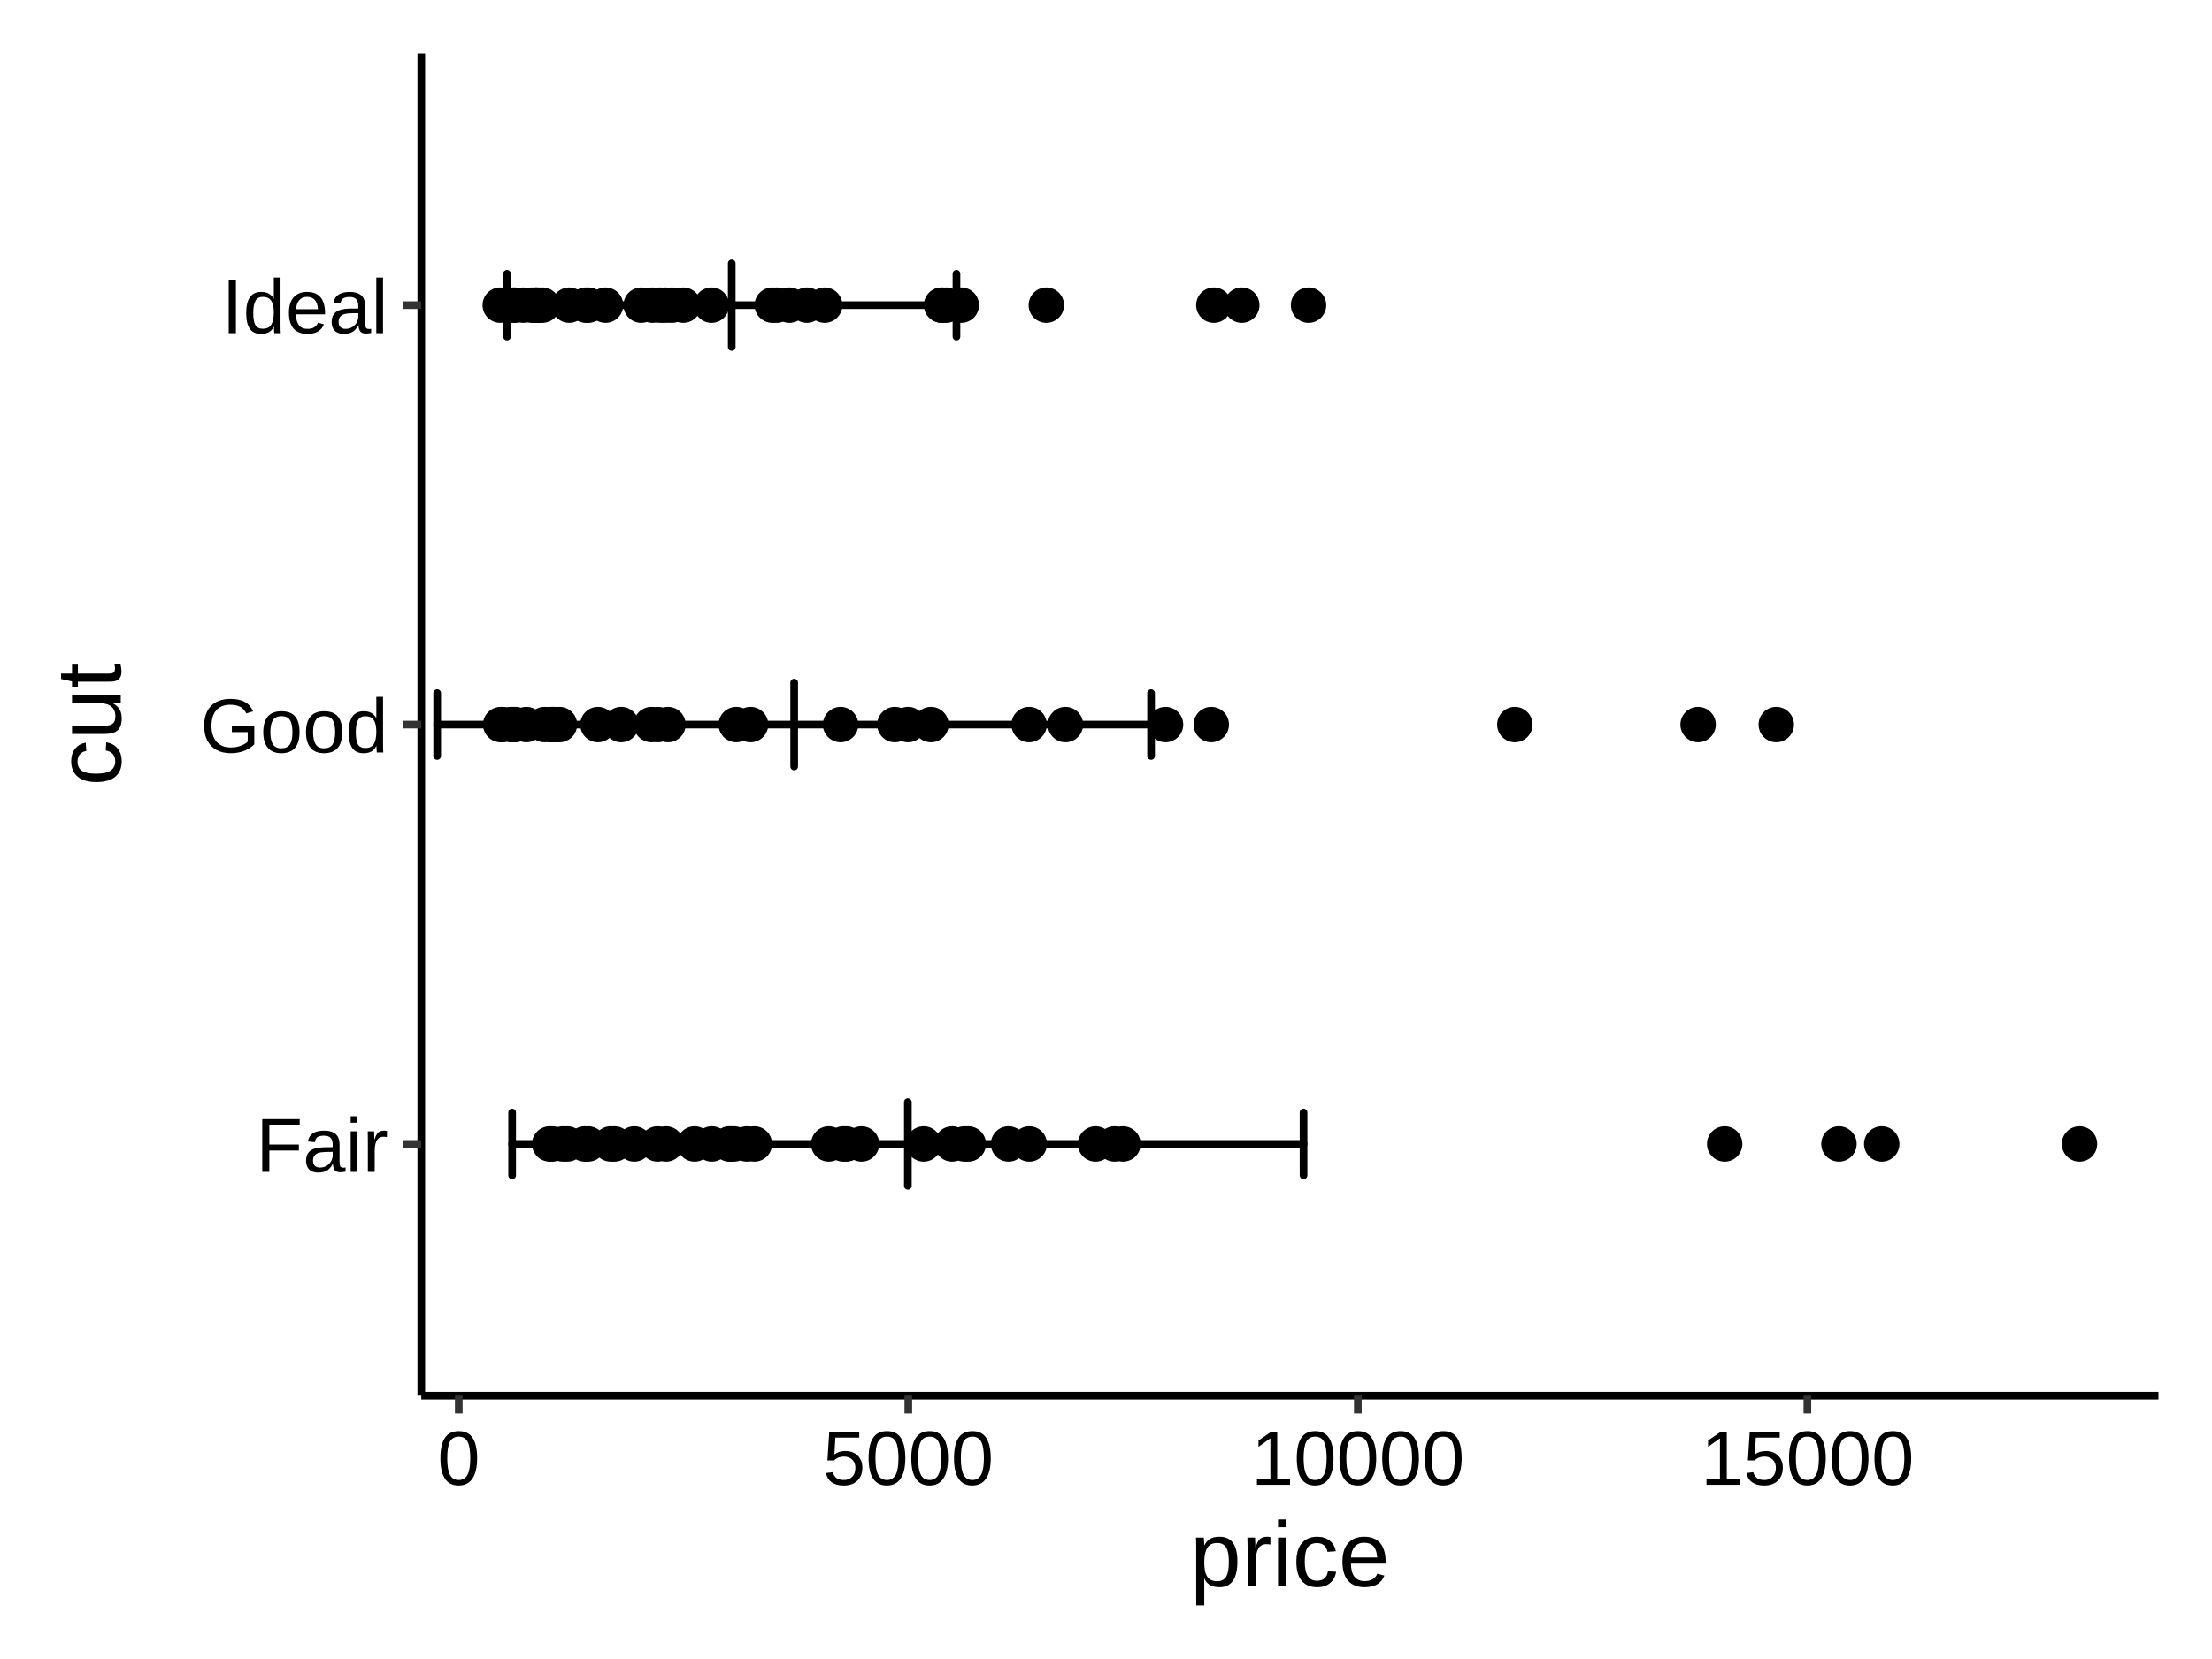
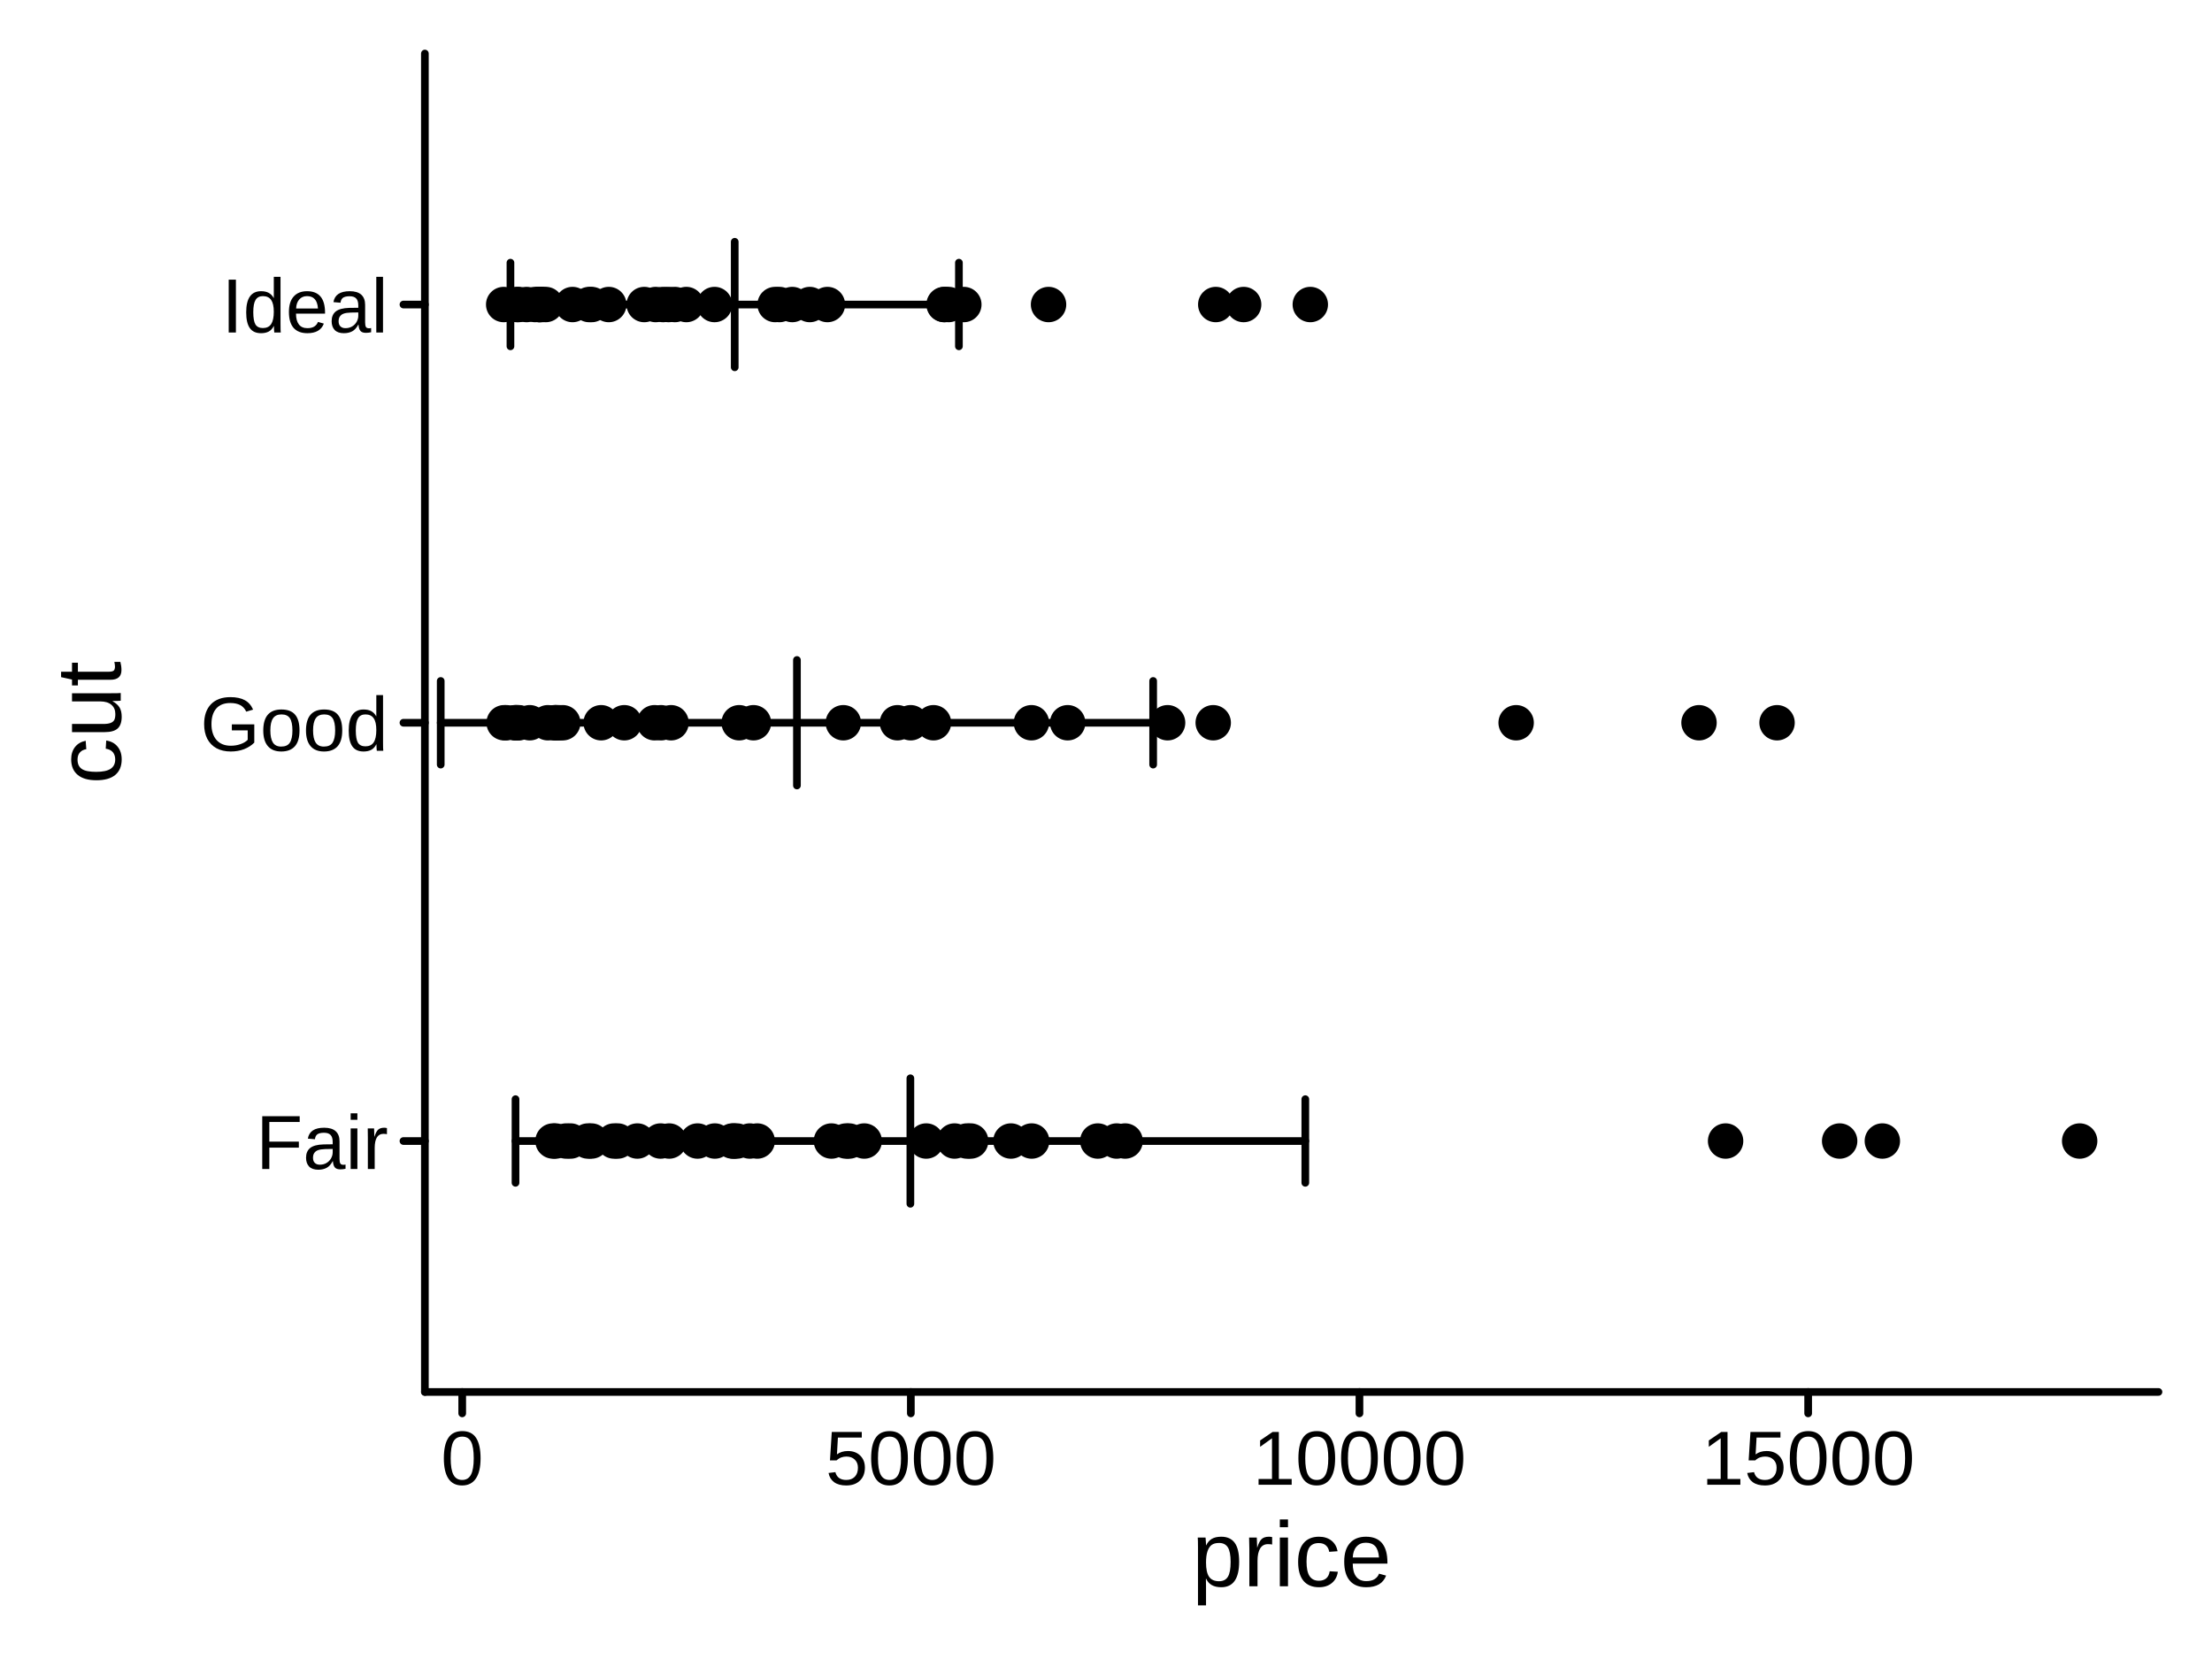
<svg xmlns="http://www.w3.org/2000/svg" class="svglite" width="288.00pt" height="216.00pt" viewBox="0 0 288.00 216.00">
  <defs>
    <style type="text/css">
    .svglite line, .svglite polyline, .svglite polygon, .svglite path, .svglite rect, .svglite circle {
      fill: none;
      stroke: #000000;
      stroke-linecap: round;
      stroke-linejoin: round;
      stroke-miterlimit: 10.00;
    }
    .svglite text {
      white-space: pre;
    }
  </style>
  </defs>
  <rect width="100%" height="100%" style="stroke: none; fill: none;" />
  <defs>
    <clipPath id="cpMC4wMHwyODguMDB8MC4wMHwyMTYuMDA=">
      <rect x="0.00" y="0.00" width="288.00" height="216.00" />
    </clipPath>
  </defs>
  <g clip-path="url(#cpMC4wMHwyODguMDB8MC4wMHwyMTYuMDA=)">
</g>
  <defs>
-     <clipPath id="cpNTQuODV8MjgxLjAzfDYuOTd8MTgxLjcw">
-       <rect x="54.85" y="6.97" width="226.17" height="174.72" />
+     <clipPath id="cpNTUuMzJ8MjgxLjAzfDYuOTd8MTgxLjIz">
+       <rect x="55.32" y="6.97" width="225.71" height="174.26" />
    </clipPath>
  </defs>
-   <g clip-path="url(#cpNTQuODV8MjgxLjAzfDYuOTd8MTgxLjcw)">
-     <circle cx="95.16" cy="148.94" r="1.95" style="stroke-width: 0.71; fill: #000000;" />
-     <circle cx="197.23" cy="94.34" r="1.95" style="stroke-width: 0.71; fill: #000000;" />
-     <circle cx="83.48" cy="39.73" r="1.95" style="stroke-width: 0.71; fill: #000000;" />
-     <circle cx="170.37" cy="39.73" r="1.95" style="stroke-width: 0.71; fill: #000000;" />
-     <circle cx="88.97" cy="39.73" r="1.95" style="stroke-width: 0.71; fill: #000000;" />
-     <circle cx="224.55" cy="148.94" r="1.95" style="stroke-width: 0.71; fill: #000000;" />
-     <circle cx="68.53" cy="94.34" r="1.95" style="stroke-width: 0.71; fill: #000000;" />
-     <circle cx="71.77" cy="94.34" r="1.95" style="stroke-width: 0.71; fill: #000000;" />
-     <circle cx="125.16" cy="39.73" r="1.95" style="stroke-width: 0.71; fill: #000000;" />
-     <circle cx="79.52" cy="148.94" r="1.95" style="stroke-width: 0.71; fill: #000000;" />
-     <circle cx="151.75" cy="94.34" r="1.95" style="stroke-width: 0.71; fill: #000000;" />
-     <circle cx="97.24" cy="148.94" r="1.95" style="stroke-width: 0.71; fill: #000000;" />
-     <circle cx="78.84" cy="39.73" r="1.95" style="stroke-width: 0.71; fill: #000000;" />
-     <circle cx="69.23" cy="39.73" r="1.95" style="stroke-width: 0.71; fill: #000000;" />
-     <circle cx="66.89" cy="94.34" r="1.95" style="stroke-width: 0.71; fill: #000000;" />
-     <circle cx="65.19" cy="94.34" r="1.95" style="stroke-width: 0.71; fill: #000000;" />
-     <circle cx="85.94" cy="39.73" r="1.95" style="stroke-width: 0.71; fill: #000000;" />
-     <circle cx="71.57" cy="148.94" r="1.95" style="stroke-width: 0.71; fill: #000000;" />
-     <circle cx="84.95" cy="39.73" r="1.95" style="stroke-width: 0.71; fill: #000000;" />
-     <circle cx="94.97" cy="148.94" r="1.95" style="stroke-width: 0.71; fill: #000000;" />
-     <circle cx="72.37" cy="94.34" r="1.95" style="stroke-width: 0.71; fill: #000000;" />
-     <circle cx="97.72" cy="94.34" r="1.95" style="stroke-width: 0.71; fill: #000000;" />
-     <circle cx="73.28" cy="148.94" r="1.95" style="stroke-width: 0.71; fill: #000000;" />
-     <circle cx="109.44" cy="94.34" r="1.95" style="stroke-width: 0.71; fill: #000000;" />
-     <circle cx="245.00" cy="148.94" r="1.95" style="stroke-width: 0.71; fill: #000000;" />
-     <circle cx="68.12" cy="39.73" r="1.95" style="stroke-width: 0.71; fill: #000000;" />
-     <circle cx="118.23" cy="94.34" r="1.95" style="stroke-width: 0.71; fill: #000000;" />
-     <circle cx="134.01" cy="148.94" r="1.95" style="stroke-width: 0.71; fill: #000000;" />
-     <circle cx="86.65" cy="39.73" r="1.95" style="stroke-width: 0.71; fill: #000000;" />
-     <circle cx="76.13" cy="148.94" r="1.95" style="stroke-width: 0.71; fill: #000000;" />
-     <circle cx="158.04" cy="39.73" r="1.95" style="stroke-width: 0.71; fill: #000000;" />
-     <circle cx="126.07" cy="148.94" r="1.95" style="stroke-width: 0.71; fill: #000000;" />
-     <circle cx="121.21" cy="94.34" r="1.95" style="stroke-width: 0.71; fill: #000000;" />
-     <circle cx="86.97" cy="94.34" r="1.95" style="stroke-width: 0.71; fill: #000000;" />
-     <circle cx="136.23" cy="39.73" r="1.95" style="stroke-width: 0.71; fill: #000000;" />
-     <circle cx="131.31" cy="148.94" r="1.95" style="stroke-width: 0.71; fill: #000000;" />
-     <circle cx="92.64" cy="39.73" r="1.95" style="stroke-width: 0.71; fill: #000000;" />
-     <circle cx="123.19" cy="39.73" r="1.95" style="stroke-width: 0.71; fill: #000000;" />
-     <circle cx="69.83" cy="39.73" r="1.95" style="stroke-width: 0.71; fill: #000000;" />
-     <circle cx="146.21" cy="148.94" r="1.95" style="stroke-width: 0.71; fill: #000000;" />
-     <circle cx="105.06" cy="39.73" r="1.95" style="stroke-width: 0.71; fill: #000000;" />
-     <circle cx="66.62" cy="94.34" r="1.95" style="stroke-width: 0.71; fill: #000000;" />
-     <circle cx="123.96" cy="148.94" r="1.95" style="stroke-width: 0.71; fill: #000000;" />
-     <circle cx="95.86" cy="94.34" r="1.95" style="stroke-width: 0.71; fill: #000000;" />
-     <circle cx="85.61" cy="148.94" r="1.95" style="stroke-width: 0.71; fill: #000000;" />
-     <circle cx="71.90" cy="148.94" r="1.95" style="stroke-width: 0.71; fill: #000000;" />
-     <circle cx="122.59" cy="39.73" r="1.95" style="stroke-width: 0.71; fill: #000000;" />
-     <circle cx="145.11" cy="148.94" r="1.95" style="stroke-width: 0.71; fill: #000000;" />
-     <circle cx="161.68" cy="39.73" r="1.95" style="stroke-width: 0.71; fill: #000000;" />
-     <circle cx="116.51" cy="94.34" r="1.95" style="stroke-width: 0.71; fill: #000000;" />
-     <circle cx="138.72" cy="94.34" r="1.95" style="stroke-width: 0.71; fill: #000000;" />
-     <circle cx="86.72" cy="148.94" r="1.95" style="stroke-width: 0.71; fill: #000000;" />
-     <circle cx="72.04" cy="94.34" r="1.95" style="stroke-width: 0.71; fill: #000000;" />
-     <circle cx="70.62" cy="39.73" r="1.95" style="stroke-width: 0.71; fill: #000000;" />
-     <circle cx="95.57" cy="148.94" r="1.95" style="stroke-width: 0.71; fill: #000000;" />
-     <circle cx="72.84" cy="94.34" r="1.95" style="stroke-width: 0.71; fill: #000000;" />
-     <circle cx="69.83" cy="39.73" r="1.95" style="stroke-width: 0.71; fill: #000000;" />
-     <circle cx="98.22" cy="148.94" r="1.95" style="stroke-width: 0.71; fill: #000000;" />
-     <circle cx="107.90" cy="148.94" r="1.95" style="stroke-width: 0.71; fill: #000000;" />
-     <circle cx="66.83" cy="39.73" r="1.95" style="stroke-width: 0.71; fill: #000000;" />
-     <circle cx="67.11" cy="94.34" r="1.95" style="stroke-width: 0.71; fill: #000000;" />
-     <circle cx="80.87" cy="94.34" r="1.95" style="stroke-width: 0.71; fill: #000000;" />
-     <circle cx="125.57" cy="148.94" r="1.95" style="stroke-width: 0.71; fill: #000000;" />
-     <circle cx="112.17" cy="148.94" r="1.95" style="stroke-width: 0.71; fill: #000000;" />
-     <circle cx="82.58" cy="148.94" r="1.95" style="stroke-width: 0.71; fill: #000000;" />
-     <circle cx="92.68" cy="148.94" r="1.95" style="stroke-width: 0.71; fill: #000000;" />
-     <circle cx="76.61" cy="39.73" r="1.95" style="stroke-width: 0.71; fill: #000000;" />
-     <circle cx="270.75" cy="148.94" r="1.95" style="stroke-width: 0.71; fill: #000000;" />
-     <circle cx="65.47" cy="94.34" r="1.95" style="stroke-width: 0.71; fill: #000000;" />
-     <circle cx="109.79" cy="148.94" r="1.95" style="stroke-width: 0.71; fill: #000000;" />
-     <circle cx="87.47" cy="39.73" r="1.95" style="stroke-width: 0.71; fill: #000000;" />
-     <circle cx="71.92" cy="94.34" r="1.95" style="stroke-width: 0.71; fill: #000000;" />
-     <circle cx="74.11" cy="39.73" r="1.95" style="stroke-width: 0.71; fill: #000000;" />
-     <circle cx="77.85" cy="94.34" r="1.95" style="stroke-width: 0.71; fill: #000000;" />
-     <circle cx="85.66" cy="94.34" r="1.95" style="stroke-width: 0.71; fill: #000000;" />
-     <circle cx="80.01" cy="148.94" r="1.95" style="stroke-width: 0.71; fill: #000000;" />
-     <circle cx="90.43" cy="148.94" r="1.95" style="stroke-width: 0.71; fill: #000000;" />
-     <circle cx="101.11" cy="39.73" r="1.95" style="stroke-width: 0.71; fill: #000000;" />
-     <circle cx="120.26" cy="148.94" r="1.95" style="stroke-width: 0.71; fill: #000000;" />
-     <circle cx="107.37" cy="39.73" r="1.95" style="stroke-width: 0.71; fill: #000000;" />
-     <circle cx="70.89" cy="94.34" r="1.95" style="stroke-width: 0.71; fill: #000000;" />
-     <circle cx="84.81" cy="94.34" r="1.95" style="stroke-width: 0.71; fill: #000000;" />
-     <circle cx="100.55" cy="39.73" r="1.95" style="stroke-width: 0.71; fill: #000000;" />
-     <circle cx="76.29" cy="39.73" r="1.95" style="stroke-width: 0.71; fill: #000000;" />
-     <circle cx="142.64" cy="148.94" r="1.95" style="stroke-width: 0.71; fill: #000000;" />
-     <circle cx="70.16" cy="39.73" r="1.95" style="stroke-width: 0.71; fill: #000000;" />
-     <circle cx="66.70" cy="94.34" r="1.95" style="stroke-width: 0.71; fill: #000000;" />
-     <circle cx="67.08" cy="39.73" r="1.95" style="stroke-width: 0.71; fill: #000000;" />
-     <circle cx="73.87" cy="148.94" r="1.95" style="stroke-width: 0.71; fill: #000000;" />
-     <circle cx="102.78" cy="39.73" r="1.95" style="stroke-width: 0.71; fill: #000000;" />
-     <circle cx="157.71" cy="94.34" r="1.95" style="stroke-width: 0.71; fill: #000000;" />
-     <circle cx="231.27" cy="94.34" r="1.95" style="stroke-width: 0.71; fill: #000000;" />
-     <circle cx="122.66" cy="39.73" r="1.95" style="stroke-width: 0.71; fill: #000000;" />
-     <circle cx="65.13" cy="39.73" r="1.95" style="stroke-width: 0.71; fill: #000000;" />
-     <circle cx="76.58" cy="148.94" r="1.95" style="stroke-width: 0.71; fill: #000000;" />
-     <circle cx="69.72" cy="39.73" r="1.95" style="stroke-width: 0.71; fill: #000000;" />
-     <circle cx="221.09" cy="94.34" r="1.95" style="stroke-width: 0.71; fill: #000000;" />
-     <circle cx="110.20" cy="148.94" r="1.95" style="stroke-width: 0.71; fill: #000000;" />
-     <circle cx="239.43" cy="148.94" r="1.95" style="stroke-width: 0.71; fill: #000000;" />
-     <circle cx="133.99" cy="94.34" r="1.95" style="stroke-width: 0.71; fill: #000000;" />
-     <line x1="118.20" y1="154.40" x2="118.20" y2="143.48" style="stroke-width: 1.00;" />
-     <line x1="118.20" y1="148.94" x2="66.68" y2="148.94" style="stroke-width: 1.00;" />
-     <line x1="118.20" y1="148.94" x2="169.72" y2="148.94" style="stroke-width: 1.00;" />
-     <line x1="66.68" y1="153.03" x2="66.68" y2="144.84" style="stroke-width: 1.00;" />
-     <line x1="169.72" y1="153.03" x2="169.72" y2="144.84" style="stroke-width: 1.00;" />
-     <line x1="103.40" y1="99.80" x2="103.40" y2="88.87" style="stroke-width: 1.00;" />
-     <line x1="103.40" y1="94.34" x2="56.92" y2="94.34" style="stroke-width: 1.00;" />
-     <line x1="103.40" y1="94.34" x2="149.87" y2="94.34" style="stroke-width: 1.00;" />
-     <line x1="56.92" y1="98.43" x2="56.92" y2="90.24" style="stroke-width: 1.00;" />
-     <line x1="149.87" y1="98.43" x2="149.87" y2="90.24" style="stroke-width: 1.00;" />
-     <line x1="95.27" y1="45.19" x2="95.27" y2="34.27" style="stroke-width: 1.00;" />
-     <line x1="95.27" y1="39.73" x2="66.01" y2="39.73" style="stroke-width: 1.00;" />
-     <line x1="95.27" y1="39.73" x2="124.53" y2="39.73" style="stroke-width: 1.00;" />
-     <line x1="66.01" y1="43.83" x2="66.01" y2="35.64" style="stroke-width: 1.00;" />
-     <line x1="124.53" y1="43.83" x2="124.53" y2="35.64" style="stroke-width: 1.00;" />
+   <g clip-path="url(#cpNTUuMzJ8MjgxLjAzfDYuOTd8MTgxLjIz)">
+     <circle cx="95.54" cy="148.56" r="1.95" style="stroke-width: 0.71; fill: #000000;" />
+     <circle cx="197.40" cy="94.10" r="1.95" style="stroke-width: 0.71; fill: #000000;" />
+     <circle cx="83.88" cy="39.65" r="1.95" style="stroke-width: 0.71; fill: #000000;" />
+     <circle cx="170.60" cy="39.65" r="1.95" style="stroke-width: 0.71; fill: #000000;" />
+     <circle cx="89.36" cy="39.65" r="1.95" style="stroke-width: 0.71; fill: #000000;" />
+     <circle cx="224.67" cy="148.56" r="1.95" style="stroke-width: 0.71; fill: #000000;" />
+     <circle cx="68.97" cy="94.10" r="1.95" style="stroke-width: 0.71; fill: #000000;" />
+     <circle cx="72.20" cy="94.10" r="1.95" style="stroke-width: 0.71; fill: #000000;" />
+     <circle cx="125.49" cy="39.65" r="1.95" style="stroke-width: 0.71; fill: #000000;" />
+     <circle cx="79.94" cy="148.56" r="1.95" style="stroke-width: 0.71; fill: #000000;" />
+     <circle cx="152.02" cy="94.10" r="1.95" style="stroke-width: 0.71; fill: #000000;" />
+     <circle cx="97.62" cy="148.56" r="1.95" style="stroke-width: 0.71; fill: #000000;" />
+     <circle cx="79.26" cy="39.65" r="1.95" style="stroke-width: 0.71; fill: #000000;" />
+     <circle cx="69.67" cy="39.65" r="1.95" style="stroke-width: 0.71; fill: #000000;" />
+     <circle cx="67.33" cy="94.10" r="1.95" style="stroke-width: 0.71; fill: #000000;" />
+     <circle cx="65.64" cy="94.10" r="1.95" style="stroke-width: 0.71; fill: #000000;" />
+     <circle cx="86.34" cy="39.65" r="1.95" style="stroke-width: 0.71; fill: #000000;" />
+     <circle cx="72.00" cy="148.56" r="1.95" style="stroke-width: 0.71; fill: #000000;" />
+     <circle cx="85.36" cy="39.65" r="1.95" style="stroke-width: 0.71; fill: #000000;" />
+     <circle cx="95.36" cy="148.56" r="1.95" style="stroke-width: 0.71; fill: #000000;" />
+     <circle cx="72.80" cy="94.10" r="1.95" style="stroke-width: 0.71; fill: #000000;" />
+     <circle cx="98.10" cy="94.10" r="1.95" style="stroke-width: 0.71; fill: #000000;" />
+     <circle cx="73.71" cy="148.56" r="1.95" style="stroke-width: 0.71; fill: #000000;" />
+     <circle cx="109.80" cy="94.10" r="1.95" style="stroke-width: 0.71; fill: #000000;" />
+     <circle cx="245.08" cy="148.56" r="1.95" style="stroke-width: 0.71; fill: #000000;" />
+     <circle cx="68.56" cy="39.65" r="1.95" style="stroke-width: 0.71; fill: #000000;" />
+     <circle cx="118.57" cy="94.10" r="1.95" style="stroke-width: 0.71; fill: #000000;" />
+     <circle cx="134.32" cy="148.56" r="1.95" style="stroke-width: 0.71; fill: #000000;" />
+     <circle cx="87.05" cy="39.65" r="1.95" style="stroke-width: 0.71; fill: #000000;" />
+     <circle cx="76.55" cy="148.56" r="1.95" style="stroke-width: 0.71; fill: #000000;" />
+     <circle cx="158.29" cy="39.65" r="1.95" style="stroke-width: 0.71; fill: #000000;" />
+     <circle cx="126.38" cy="148.56" r="1.95" style="stroke-width: 0.71; fill: #000000;" />
+     <circle cx="121.54" cy="94.10" r="1.95" style="stroke-width: 0.71; fill: #000000;" />
+     <circle cx="87.37" cy="94.10" r="1.95" style="stroke-width: 0.71; fill: #000000;" />
+     <circle cx="136.52" cy="39.65" r="1.95" style="stroke-width: 0.71; fill: #000000;" />
+     <circle cx="131.62" cy="148.56" r="1.95" style="stroke-width: 0.71; fill: #000000;" />
+     <circle cx="93.03" cy="39.65" r="1.95" style="stroke-width: 0.71; fill: #000000;" />
+     <circle cx="123.51" cy="39.65" r="1.95" style="stroke-width: 0.71; fill: #000000;" />
+     <circle cx="70.26" cy="39.65" r="1.95" style="stroke-width: 0.71; fill: #000000;" />
+     <circle cx="146.49" cy="148.56" r="1.95" style="stroke-width: 0.71; fill: #000000;" />
+     <circle cx="105.43" cy="39.65" r="1.95" style="stroke-width: 0.71; fill: #000000;" />
+     <circle cx="67.06" cy="94.10" r="1.95" style="stroke-width: 0.71; fill: #000000;" />
+     <circle cx="124.28" cy="148.56" r="1.95" style="stroke-width: 0.71; fill: #000000;" />
+     <circle cx="96.24" cy="94.10" r="1.95" style="stroke-width: 0.71; fill: #000000;" />
+     <circle cx="86.01" cy="148.56" r="1.95" style="stroke-width: 0.71; fill: #000000;" />
+     <circle cx="72.33" cy="148.56" r="1.95" style="stroke-width: 0.71; fill: #000000;" />
+     <circle cx="122.92" cy="39.65" r="1.95" style="stroke-width: 0.71; fill: #000000;" />
+     <circle cx="145.39" cy="148.56" r="1.95" style="stroke-width: 0.71; fill: #000000;" />
+     <circle cx="161.92" cy="39.65" r="1.95" style="stroke-width: 0.71; fill: #000000;" />
+     <circle cx="116.85" cy="94.10" r="1.95" style="stroke-width: 0.71; fill: #000000;" />
+     <circle cx="139.01" cy="94.10" r="1.95" style="stroke-width: 0.71; fill: #000000;" />
+     <circle cx="87.12" cy="148.56" r="1.95" style="stroke-width: 0.71; fill: #000000;" />
+     <circle cx="72.47" cy="94.10" r="1.95" style="stroke-width: 0.71; fill: #000000;" />
+     <circle cx="71.06" cy="39.65" r="1.95" style="stroke-width: 0.71; fill: #000000;" />
+     <circle cx="95.95" cy="148.56" r="1.95" style="stroke-width: 0.71; fill: #000000;" />
+     <circle cx="73.27" cy="94.10" r="1.95" style="stroke-width: 0.71; fill: #000000;" />
+     <circle cx="70.26" cy="39.65" r="1.95" style="stroke-width: 0.71; fill: #000000;" />
+     <circle cx="98.59" cy="148.56" r="1.95" style="stroke-width: 0.71; fill: #000000;" />
+     <circle cx="108.25" cy="148.56" r="1.95" style="stroke-width: 0.71; fill: #000000;" />
+     <circle cx="67.27" cy="39.65" r="1.95" style="stroke-width: 0.71; fill: #000000;" />
+     <circle cx="67.55" cy="94.10" r="1.95" style="stroke-width: 0.71; fill: #000000;" />
+     <circle cx="81.28" cy="94.10" r="1.95" style="stroke-width: 0.71; fill: #000000;" />
+     <circle cx="125.89" cy="148.56" r="1.95" style="stroke-width: 0.71; fill: #000000;" />
+     <circle cx="112.52" cy="148.56" r="1.95" style="stroke-width: 0.71; fill: #000000;" />
+     <circle cx="82.98" cy="148.56" r="1.95" style="stroke-width: 0.71; fill: #000000;" />
+     <circle cx="93.07" cy="148.56" r="1.95" style="stroke-width: 0.71; fill: #000000;" />
+     <circle cx="77.03" cy="39.65" r="1.95" style="stroke-width: 0.71; fill: #000000;" />
+     <circle cx="270.77" cy="148.56" r="1.95" style="stroke-width: 0.71; fill: #000000;" />
+     <circle cx="65.92" cy="94.10" r="1.95" style="stroke-width: 0.71; fill: #000000;" />
+     <circle cx="110.15" cy="148.56" r="1.95" style="stroke-width: 0.71; fill: #000000;" />
+     <circle cx="87.87" cy="39.65" r="1.95" style="stroke-width: 0.71; fill: #000000;" />
+     <circle cx="72.35" cy="94.10" r="1.95" style="stroke-width: 0.71; fill: #000000;" />
+     <circle cx="74.54" cy="39.65" r="1.95" style="stroke-width: 0.71; fill: #000000;" />
+     <circle cx="78.27" cy="94.10" r="1.95" style="stroke-width: 0.71; fill: #000000;" />
+     <circle cx="86.06" cy="94.10" r="1.95" style="stroke-width: 0.71; fill: #000000;" />
+     <circle cx="80.43" cy="148.56" r="1.95" style="stroke-width: 0.71; fill: #000000;" />
+     <circle cx="90.82" cy="148.56" r="1.95" style="stroke-width: 0.71; fill: #000000;" />
+     <circle cx="101.48" cy="39.65" r="1.95" style="stroke-width: 0.71; fill: #000000;" />
+     <circle cx="120.59" cy="148.56" r="1.95" style="stroke-width: 0.71; fill: #000000;" />
+     <circle cx="107.73" cy="39.65" r="1.95" style="stroke-width: 0.71; fill: #000000;" />
+     <circle cx="71.33" cy="94.10" r="1.95" style="stroke-width: 0.71; fill: #000000;" />
+     <circle cx="85.22" cy="94.10" r="1.95" style="stroke-width: 0.71; fill: #000000;" />
+     <circle cx="100.92" cy="39.65" r="1.95" style="stroke-width: 0.71; fill: #000000;" />
+     <circle cx="76.71" cy="39.65" r="1.95" style="stroke-width: 0.71; fill: #000000;" />
+     <circle cx="142.93" cy="148.56" r="1.95" style="stroke-width: 0.71; fill: #000000;" />
+     <circle cx="70.59" cy="39.65" r="1.95" style="stroke-width: 0.71; fill: #000000;" />
+     <circle cx="67.14" cy="94.10" r="1.95" style="stroke-width: 0.71; fill: #000000;" />
+     <circle cx="67.52" cy="39.65" r="1.95" style="stroke-width: 0.71; fill: #000000;" />
+     <circle cx="74.29" cy="148.56" r="1.95" style="stroke-width: 0.71; fill: #000000;" />
+     <circle cx="103.15" cy="39.65" r="1.95" style="stroke-width: 0.71; fill: #000000;" />
+     <circle cx="157.96" cy="94.10" r="1.95" style="stroke-width: 0.71; fill: #000000;" />
+     <circle cx="231.37" cy="94.10" r="1.95" style="stroke-width: 0.71; fill: #000000;" />
+     <circle cx="122.99" cy="39.65" r="1.95" style="stroke-width: 0.71; fill: #000000;" />
+     <circle cx="65.58" cy="39.65" r="1.95" style="stroke-width: 0.71; fill: #000000;" />
+     <circle cx="77.00" cy="148.56" r="1.95" style="stroke-width: 0.71; fill: #000000;" />
+     <circle cx="70.16" cy="39.65" r="1.95" style="stroke-width: 0.71; fill: #000000;" />
+     <circle cx="221.21" cy="94.10" r="1.95" style="stroke-width: 0.71; fill: #000000;" />
+     <circle cx="110.56" cy="148.56" r="1.95" style="stroke-width: 0.71; fill: #000000;" />
+     <circle cx="239.52" cy="148.56" r="1.95" style="stroke-width: 0.71; fill: #000000;" />
+     <circle cx="134.29" cy="94.10" r="1.95" style="stroke-width: 0.71; fill: #000000;" />
+     <line x1="118.53" y1="156.73" x2="118.53" y2="140.39" style="stroke-width: 1.00;" />
+     <line x1="118.53" y1="148.56" x2="67.12" y2="148.56" style="stroke-width: 1.00;" />
+     <line x1="118.53" y1="148.56" x2="169.95" y2="148.56" style="stroke-width: 1.00;" />
+     <line x1="67.12" y1="154.00" x2="67.12" y2="143.11" style="stroke-width: 1.00;" />
+     <line x1="169.95" y1="154.00" x2="169.95" y2="143.11" style="stroke-width: 1.00;" />
+     <line x1="103.76" y1="102.27" x2="103.76" y2="85.93" style="stroke-width: 1.00;" />
+     <line x1="103.76" y1="94.10" x2="57.38" y2="94.10" style="stroke-width: 1.00;" />
+     <line x1="103.76" y1="94.10" x2="150.14" y2="94.10" style="stroke-width: 1.00;" />
+     <line x1="57.38" y1="99.55" x2="57.38" y2="88.66" style="stroke-width: 1.00;" />
+     <line x1="150.14" y1="99.55" x2="150.14" y2="88.66" style="stroke-width: 1.00;" />
+     <line x1="95.66" y1="47.82" x2="95.66" y2="31.48" style="stroke-width: 1.00;" />
+     <line x1="95.66" y1="39.65" x2="66.46" y2="39.65" style="stroke-width: 1.00;" />
+     <line x1="95.66" y1="39.65" x2="124.85" y2="39.65" style="stroke-width: 1.00;" />
+     <line x1="66.46" y1="45.09" x2="66.46" y2="34.20" style="stroke-width: 1.00;" />
+     <line x1="124.85" y1="45.09" x2="124.85" y2="34.20" style="stroke-width: 1.00;" />
  </g>
  <g clip-path="url(#cpMC4wMHwyODguMDB8MC4wMHwyMTYuMDA=)">
-     <polyline points="54.85,181.70 54.85,6.97 " style="stroke-width: 1.00; stroke-linecap: butt;" />
-     <text x="50.54" y="152.58" text-anchor="end" style="font-size: 10.00px; font-family: &quot;Liberation Sans&quot;;" textLength="17.86px" lengthAdjust="spacingAndGlyphs">Fair</text>
-     <text x="50.54" y="97.98" text-anchor="end" style="font-size: 10.00px; font-family: &quot;Liberation Sans&quot;;" textLength="26.34px" lengthAdjust="spacingAndGlyphs">Good</text>
-     <text x="50.54" y="43.38" text-anchor="end" style="font-size: 10.00px; font-family: &quot;Liberation Sans&quot;;" textLength="24.36px" lengthAdjust="spacingAndGlyphs">Ideal</text>
-     <polyline points="52.53,148.94 54.85,148.94 " style="stroke-width: 1.00; stroke: #333333; stroke-linecap: butt;" />
-     <polyline points="52.53,94.34 54.85,94.34 " style="stroke-width: 1.00; stroke: #333333; stroke-linecap: butt;" />
-     <polyline points="52.53,39.73 54.85,39.73 " style="stroke-width: 1.00; stroke: #333333; stroke-linecap: butt;" />
-     <polyline points="54.85,181.70 281.03,181.70 " style="stroke-width: 1.00; stroke-linecap: butt;" />
-     <polyline points="59.73,184.02 59.73,181.70 " style="stroke-width: 1.00; stroke: #333333; stroke-linecap: butt;" />
-     <polyline points="118.26,184.02 118.26,181.70 " style="stroke-width: 1.00; stroke: #333333; stroke-linecap: butt;" />
-     <polyline points="176.79,184.02 176.79,181.70 " style="stroke-width: 1.00; stroke: #333333; stroke-linecap: butt;" />
-     <polyline points="235.32,184.02 235.32,181.70 " style="stroke-width: 1.00; stroke: #333333; stroke-linecap: butt;" />
-     <text x="59.73" y="193.31" text-anchor="middle" style="font-size: 10.00px; font-family: &quot;Liberation Sans&quot;;" textLength="6.36px" lengthAdjust="spacingAndGlyphs">0</text>
-     <text x="118.26" y="193.31" text-anchor="middle" style="font-size: 10.00px; font-family: &quot;Liberation Sans&quot;;" textLength="25.46px" lengthAdjust="spacingAndGlyphs">5000</text>
-     <text x="176.79" y="193.31" text-anchor="middle" style="font-size: 10.00px; font-family: &quot;Liberation Sans&quot;;" textLength="31.82px" lengthAdjust="spacingAndGlyphs">10000</text>
-     <text x="235.32" y="193.31" text-anchor="middle" style="font-size: 10.00px; font-family: &quot;Liberation Sans&quot;;" textLength="31.82px" lengthAdjust="spacingAndGlyphs">15000</text>
-     <text x="167.94" y="206.53" text-anchor="middle" style="font-size: 12.00px; font-family: &quot;Liberation Sans&quot;;" textLength="29.87px" lengthAdjust="spacingAndGlyphs">price</text>
-     <text transform="translate(15.72,94.34) rotate(-90)" text-anchor="middle" style="font-size: 12.00px; font-family: &quot;Liberation Sans&quot;;" textLength="18.92px" lengthAdjust="spacingAndGlyphs">cut</text>
+     <polyline points="55.32,181.23 55.32,6.97 " style="stroke-width: 1.00;" />
+     <text x="50.54" y="152.20" text-anchor="end" style="font-size: 10.00px; font-family: &quot;Liberation Sans&quot;;" textLength="17.86px" lengthAdjust="spacingAndGlyphs">Fair</text>
+     <text x="50.54" y="97.75" text-anchor="end" style="font-size: 10.00px; font-family: &quot;Liberation Sans&quot;;" textLength="26.34px" lengthAdjust="spacingAndGlyphs">Good</text>
+     <text x="50.54" y="43.29" text-anchor="end" style="font-size: 10.00px; font-family: &quot;Liberation Sans&quot;;" textLength="24.36px" lengthAdjust="spacingAndGlyphs">Ideal</text>
+     <polyline points="52.53,148.56 55.32,148.56 " style="stroke-width: 1.00;" />
+     <polyline points="52.53,94.10 55.32,94.10 " style="stroke-width: 1.00;" />
+     <polyline points="52.53,39.65 55.32,39.65 " style="stroke-width: 1.00;" />
+     <polyline points="55.32,181.23 281.03,181.23 " style="stroke-width: 1.00;" />
+     <polyline points="60.18,184.02 60.18,181.23 " style="stroke-width: 1.00;" />
+     <polyline points="118.59,184.02 118.59,181.23 " style="stroke-width: 1.00;" />
+     <polyline points="177.00,184.02 177.00,181.23 " style="stroke-width: 1.00;" />
+     <polyline points="235.42,184.02 235.42,181.23 " style="stroke-width: 1.00;" />
+     <text x="60.18" y="193.31" text-anchor="middle" style="font-size: 10.00px; font-family: &quot;Liberation Sans&quot;;" textLength="6.36px" lengthAdjust="spacingAndGlyphs">0</text>
+     <text x="118.59" y="193.31" text-anchor="middle" style="font-size: 10.00px; font-family: &quot;Liberation Sans&quot;;" textLength="25.46px" lengthAdjust="spacingAndGlyphs">5000</text>
+     <text x="177.00" y="193.31" text-anchor="middle" style="font-size: 10.00px; font-family: &quot;Liberation Sans&quot;;" textLength="31.82px" lengthAdjust="spacingAndGlyphs">10000</text>
+     <text x="235.42" y="193.31" text-anchor="middle" style="font-size: 10.00px; font-family: &quot;Liberation Sans&quot;;" textLength="31.82px" lengthAdjust="spacingAndGlyphs">15000</text>
+     <text x="168.17" y="206.53" text-anchor="middle" style="font-size: 12.00px; font-family: &quot;Liberation Sans&quot;;" textLength="29.87px" lengthAdjust="spacingAndGlyphs">price</text>
+     <text transform="translate(15.72,94.10) rotate(-90)" text-anchor="middle" style="font-size: 12.00px; font-family: &quot;Liberation Sans&quot;;" textLength="18.92px" lengthAdjust="spacingAndGlyphs">cut</text>
  </g>
</svg>
